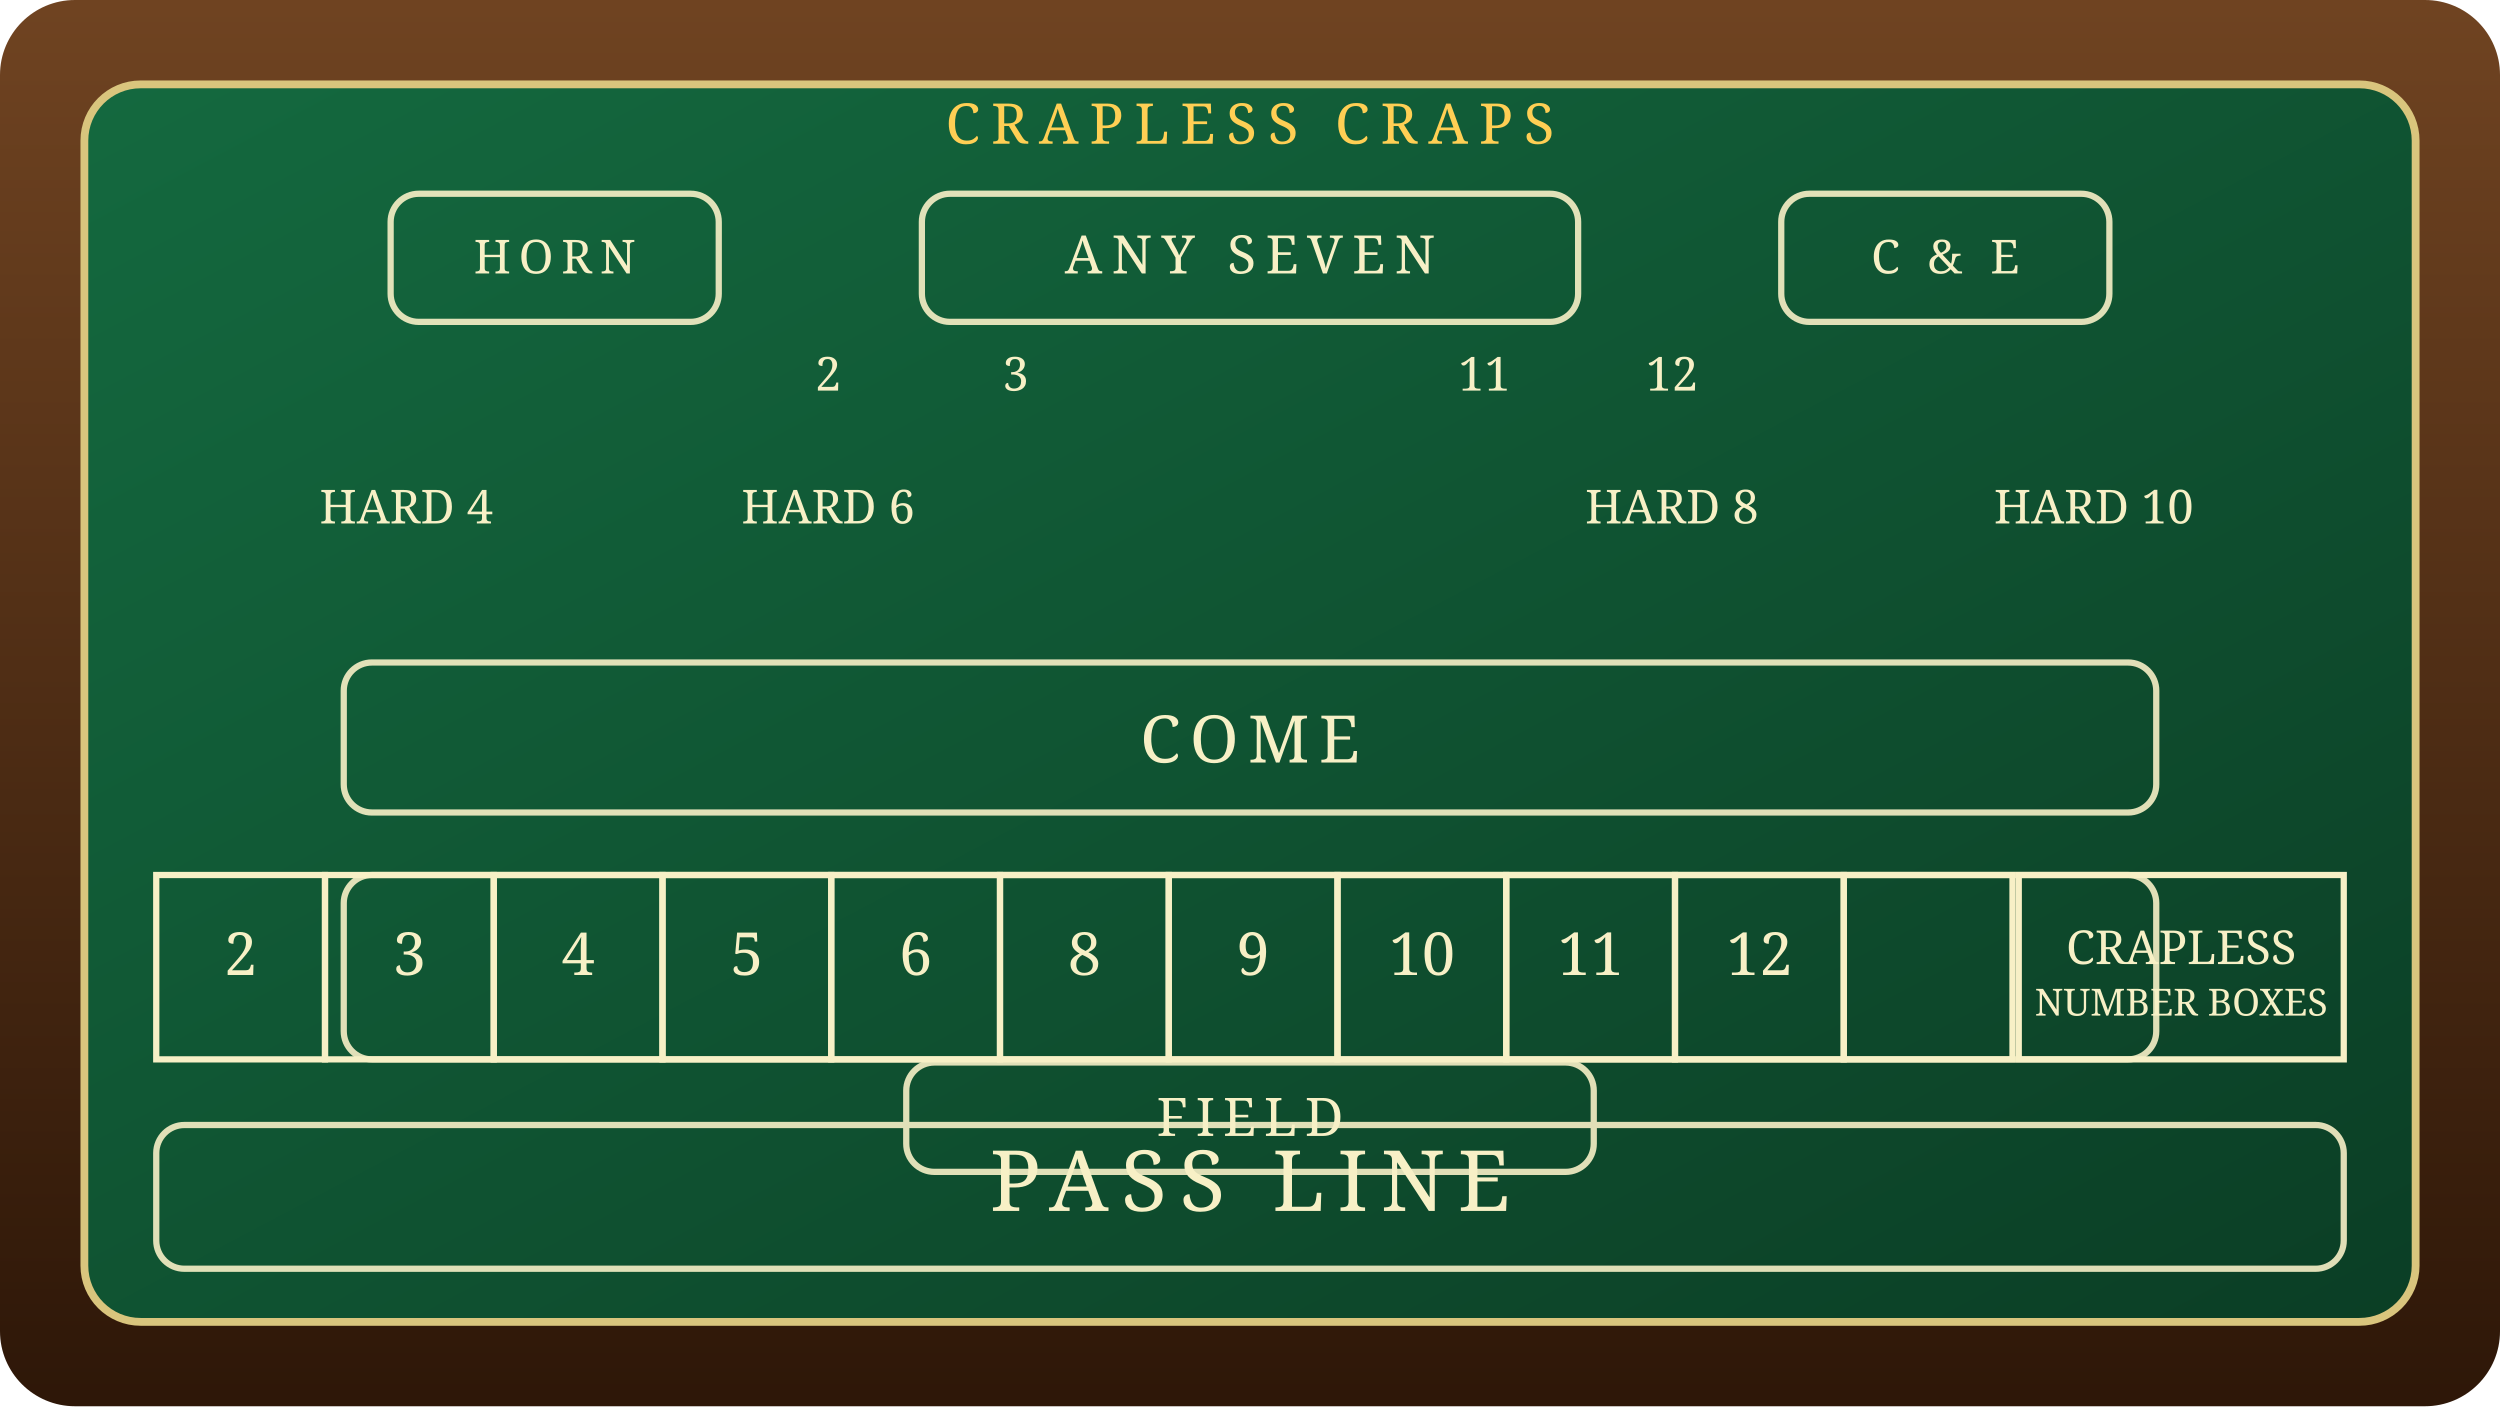
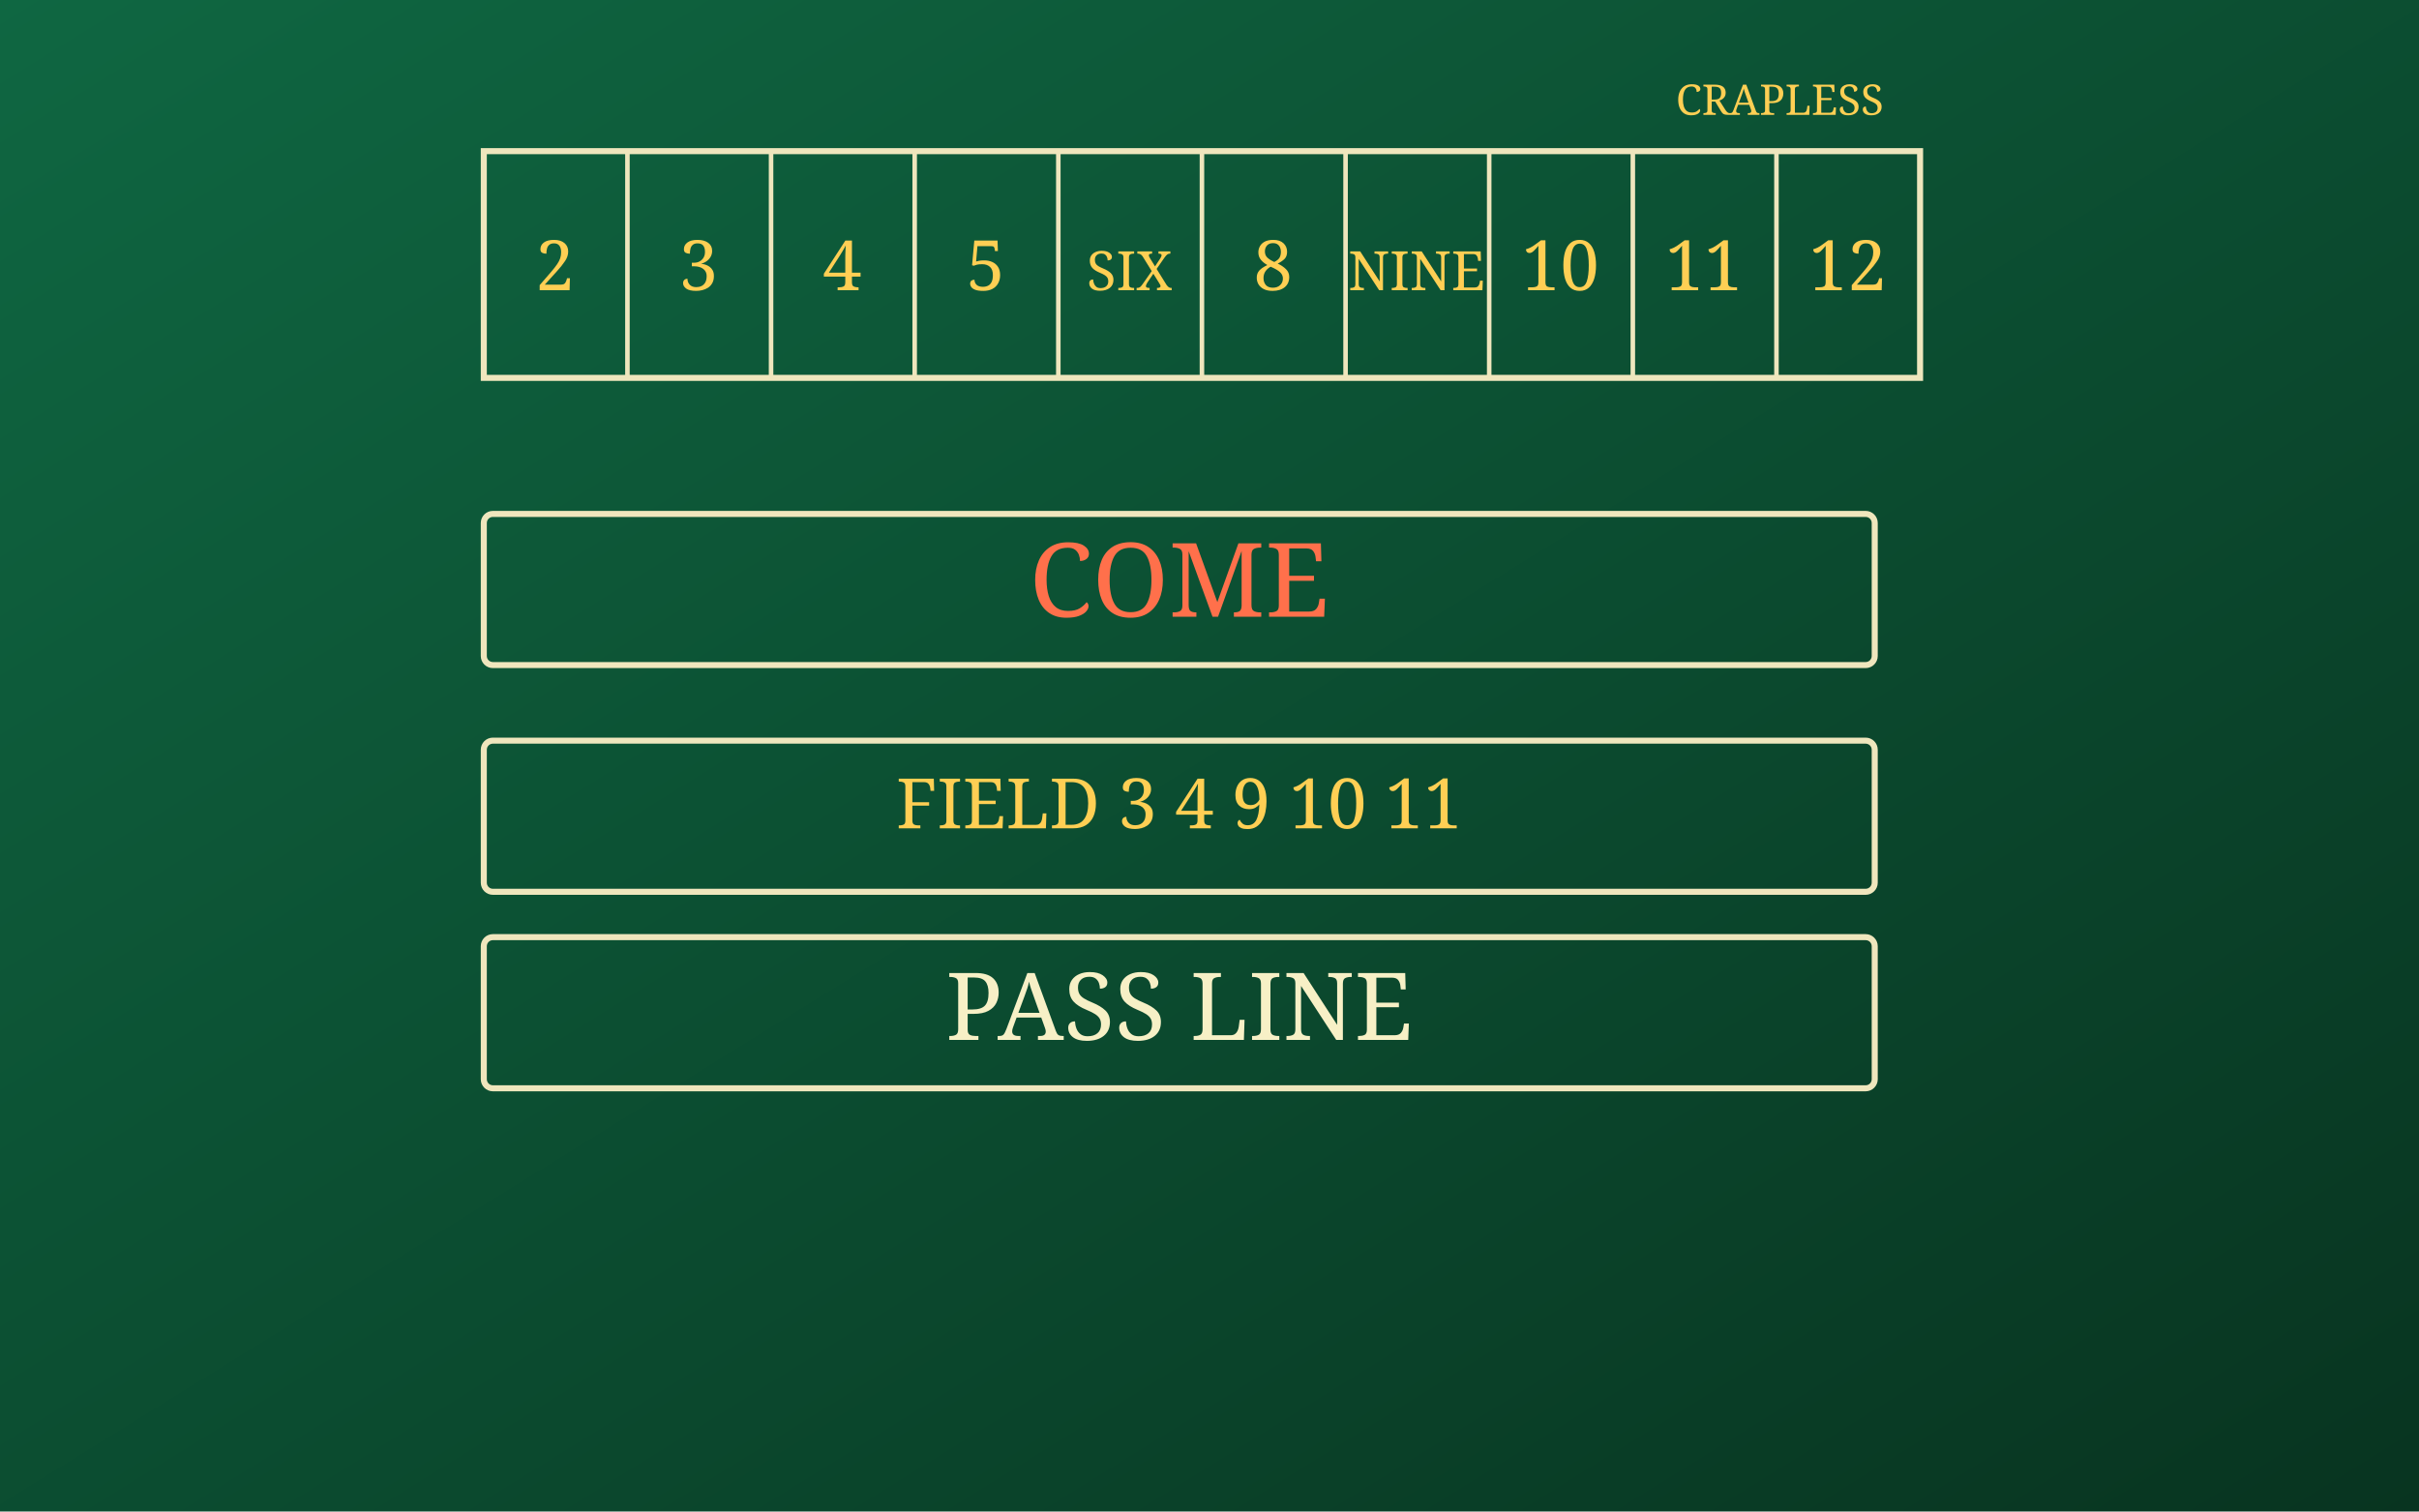
- <svg xmlns="http://www.w3.org/2000/svg" viewBox="0 0 1600 900" role="img" aria-label="Crapless craps table">
+ <svg xmlns="http://www.w3.org/2000/svg" viewBox="0 0 1600 1000" role="img" aria-label="Crapless craps table">
  <defs>
-     <linearGradient id="rail" x1="0" x2="0" y1="0" y2="1">
-       <stop offset="0" stop-color="#6f4321" />
-       <stop offset="1" stop-color="#2e1708" />
-     </linearGradient>
    <linearGradient id="felt" x1="0" x2="1" y1="0" y2="1">
-       <stop offset="0" stop-color="#14693f" />
-       <stop offset="1" stop-color="#0b3e25" />
+       <stop offset="0" stop-color="#0f6742" />
+       <stop offset="1" stop-color="#083420" />
    </linearGradient>
  </defs>
-   <rect width="1600" height="900" rx="48" fill="url(#rail)" />
-   <rect x="54" y="54" width="1492" height="792" rx="36" fill="url(#felt)" stroke="#d9c57d" stroke-width="5" />
-   <g fill="none" stroke="#f7f0c6" stroke-width="4" opacity=".9">
-     <rect x="100" y="720" width="1400" height="92" rx="18" />
-     <rect x="220" y="560" width="1160" height="118" rx="18" />
-     <rect x="220" y="424" width="1160" height="96" rx="18" />
-     <rect x="580" y="680" width="440" height="70" rx="18" />
-     <rect x="590" y="124" width="420" height="82" rx="18" />
-     <rect x="250" y="124" width="210" height="82" rx="18" />
-     <rect x="1140" y="124" width="210" height="82" rx="18" />
+   <rect width="1600" height="1000" fill="url(#felt)" />
+   <g fill="none" stroke="#efe6bd" stroke-width="4">
+     <rect x="320" y="100" width="950" height="150" />
+     <rect x="320" y="340" width="920" height="100" rx="6" />
+     <rect x="320" y="490" width="920" height="100" rx="6" />
+     <rect x="320" y="620" width="920" height="100" rx="6" />
  </g>
-   <g fill="#f7f0c6" font-family="Georgia, serif" text-anchor="middle">
-     <text x="800" y="775" font-size="54" letter-spacing="8">PASS LINE</text>
-     <text x="800" y="488" font-size="42" letter-spacing="6">COME</text>
-     <text x="800" y="727" font-size="34" letter-spacing="5">FIELD</text>
-     <text x="800" y="175" font-size="34" letter-spacing="6">ANY SEVEN</text>
-     <text x="355" y="175" font-size="30" letter-spacing="5">HORN</text>
-     <text x="1245" y="175" font-size="30" letter-spacing="5">C &amp; E</text>
+   <g stroke="#efe6bd" stroke-width="3">
+     <line x1="415" y1="100" x2="415" y2="250" />
+     <line x1="510" y1="100" x2="510" y2="250" />
+     <line x1="605" y1="100" x2="605" y2="250" />
+     <line x1="700" y1="100" x2="700" y2="250" />
+     <line x1="795" y1="100" x2="795" y2="250" />
+     <line x1="890" y1="100" x2="890" y2="250" />
+     <line x1="985" y1="100" x2="985" y2="250" />
+     <line x1="1080" y1="100" x2="1080" y2="250" />
+     <line x1="1175" y1="100" x2="1175" y2="250" />
  </g>
-   <g fill="none" stroke="#f7f0c6" stroke-width="4">
-     <rect x="100" y="560" width="108" height="118" />
-     <rect x="208" y="560" width="108" height="118" />
-     <rect x="316" y="560" width="108" height="118" />
-     <rect x="424" y="560" width="108" height="118" />
-     <rect x="532" y="560" width="108" height="118" />
-     <rect x="640" y="560" width="108" height="118" />
-     <rect x="748" y="560" width="108" height="118" />
-     <rect x="856" y="560" width="108" height="118" />
-     <rect x="964" y="560" width="108" height="118" />
-     <rect x="1072" y="560" width="108" height="118" />
-     <rect x="1180" y="560" width="108" height="118" />
-     <rect x="1292" y="560" width="208" height="118" />
+   <g fill="#ffcf54" font-family="Georgia, serif" text-anchor="middle">
+     <text x="367" y="192" font-size="46">2</text>
+     <text x="462" y="192" font-size="46">3</text>
+     <text x="557" y="192" font-size="46">4</text>
+     <text x="652" y="192" font-size="46">5</text>
+     <text x="747" y="192" font-size="36">SIX</text>
+     <text x="842" y="192" font-size="46">8</text>
+     <text x="937" y="192" font-size="36">NINE</text>
+     <text x="1032" y="192" font-size="46">10</text>
+     <text x="1127" y="192" font-size="46">11</text>
+     <text x="1222" y="192" font-size="46">12</text>
+     <text x="780" y="408" font-size="68" fill="#ff704b">COME</text>
+     <text x="780" y="548" font-size="46">FIELD 3 4 9 10 11</text>
+     <text x="780" y="688" font-size="62" fill="#f7f0c6">PASS LINE</text>
+     <text x="1246" y="76" font-size="28" fill="#ffcf54" text-anchor="end">CRAPLESS</text>
  </g>
-   <g fill="#f7f0c6" font-family="Georgia, serif" text-anchor="middle">
-     <text x="154" y="624" font-size="38">2</text>
-     <text x="262" y="624" font-size="38">3</text>
-     <text x="370" y="624" font-size="38">4</text>
-     <text x="478" y="624" font-size="38">5</text>
-     <text x="586" y="624" font-size="38">6</text>
-     <text x="694" y="624" font-size="38">8</text>
-     <text x="802" y="624" font-size="38">9</text>
-     <text x="910" y="624" font-size="38">10</text>
-     <text x="1018" y="624" font-size="38">11</text>
-     <text x="1126" y="624" font-size="38">12</text>
-     <text x="1396" y="617" font-size="30">CRAPLESS</text>
-     <text x="1396" y="650" font-size="24">NUMBER BOXES</text>
-   </g>
-   <g fill="#f7f0c6" font-family="Georgia, serif" text-anchor="middle">
-     <text x="260" y="335" font-size="30">HARD 4</text>
-     <text x="530" y="335" font-size="30">HARD 6</text>
-     <text x="1070" y="335" font-size="30">HARD 8</text>
-     <text x="1340" y="335" font-size="30">HARD 10</text>
-     <text x="530" y="250" font-size="30">2</text>
-     <text x="650" y="250" font-size="30">3</text>
-     <text x="950" y="250" font-size="30">11</text>
-     <text x="1070" y="250" font-size="30">12</text>
-   </g>
-   <text x="800" y="92" fill="#ffcf54" font-family="Georgia, serif" font-size="36" text-anchor="middle" letter-spacing="7">CRAPLESS CRAPS</text>
</svg>
